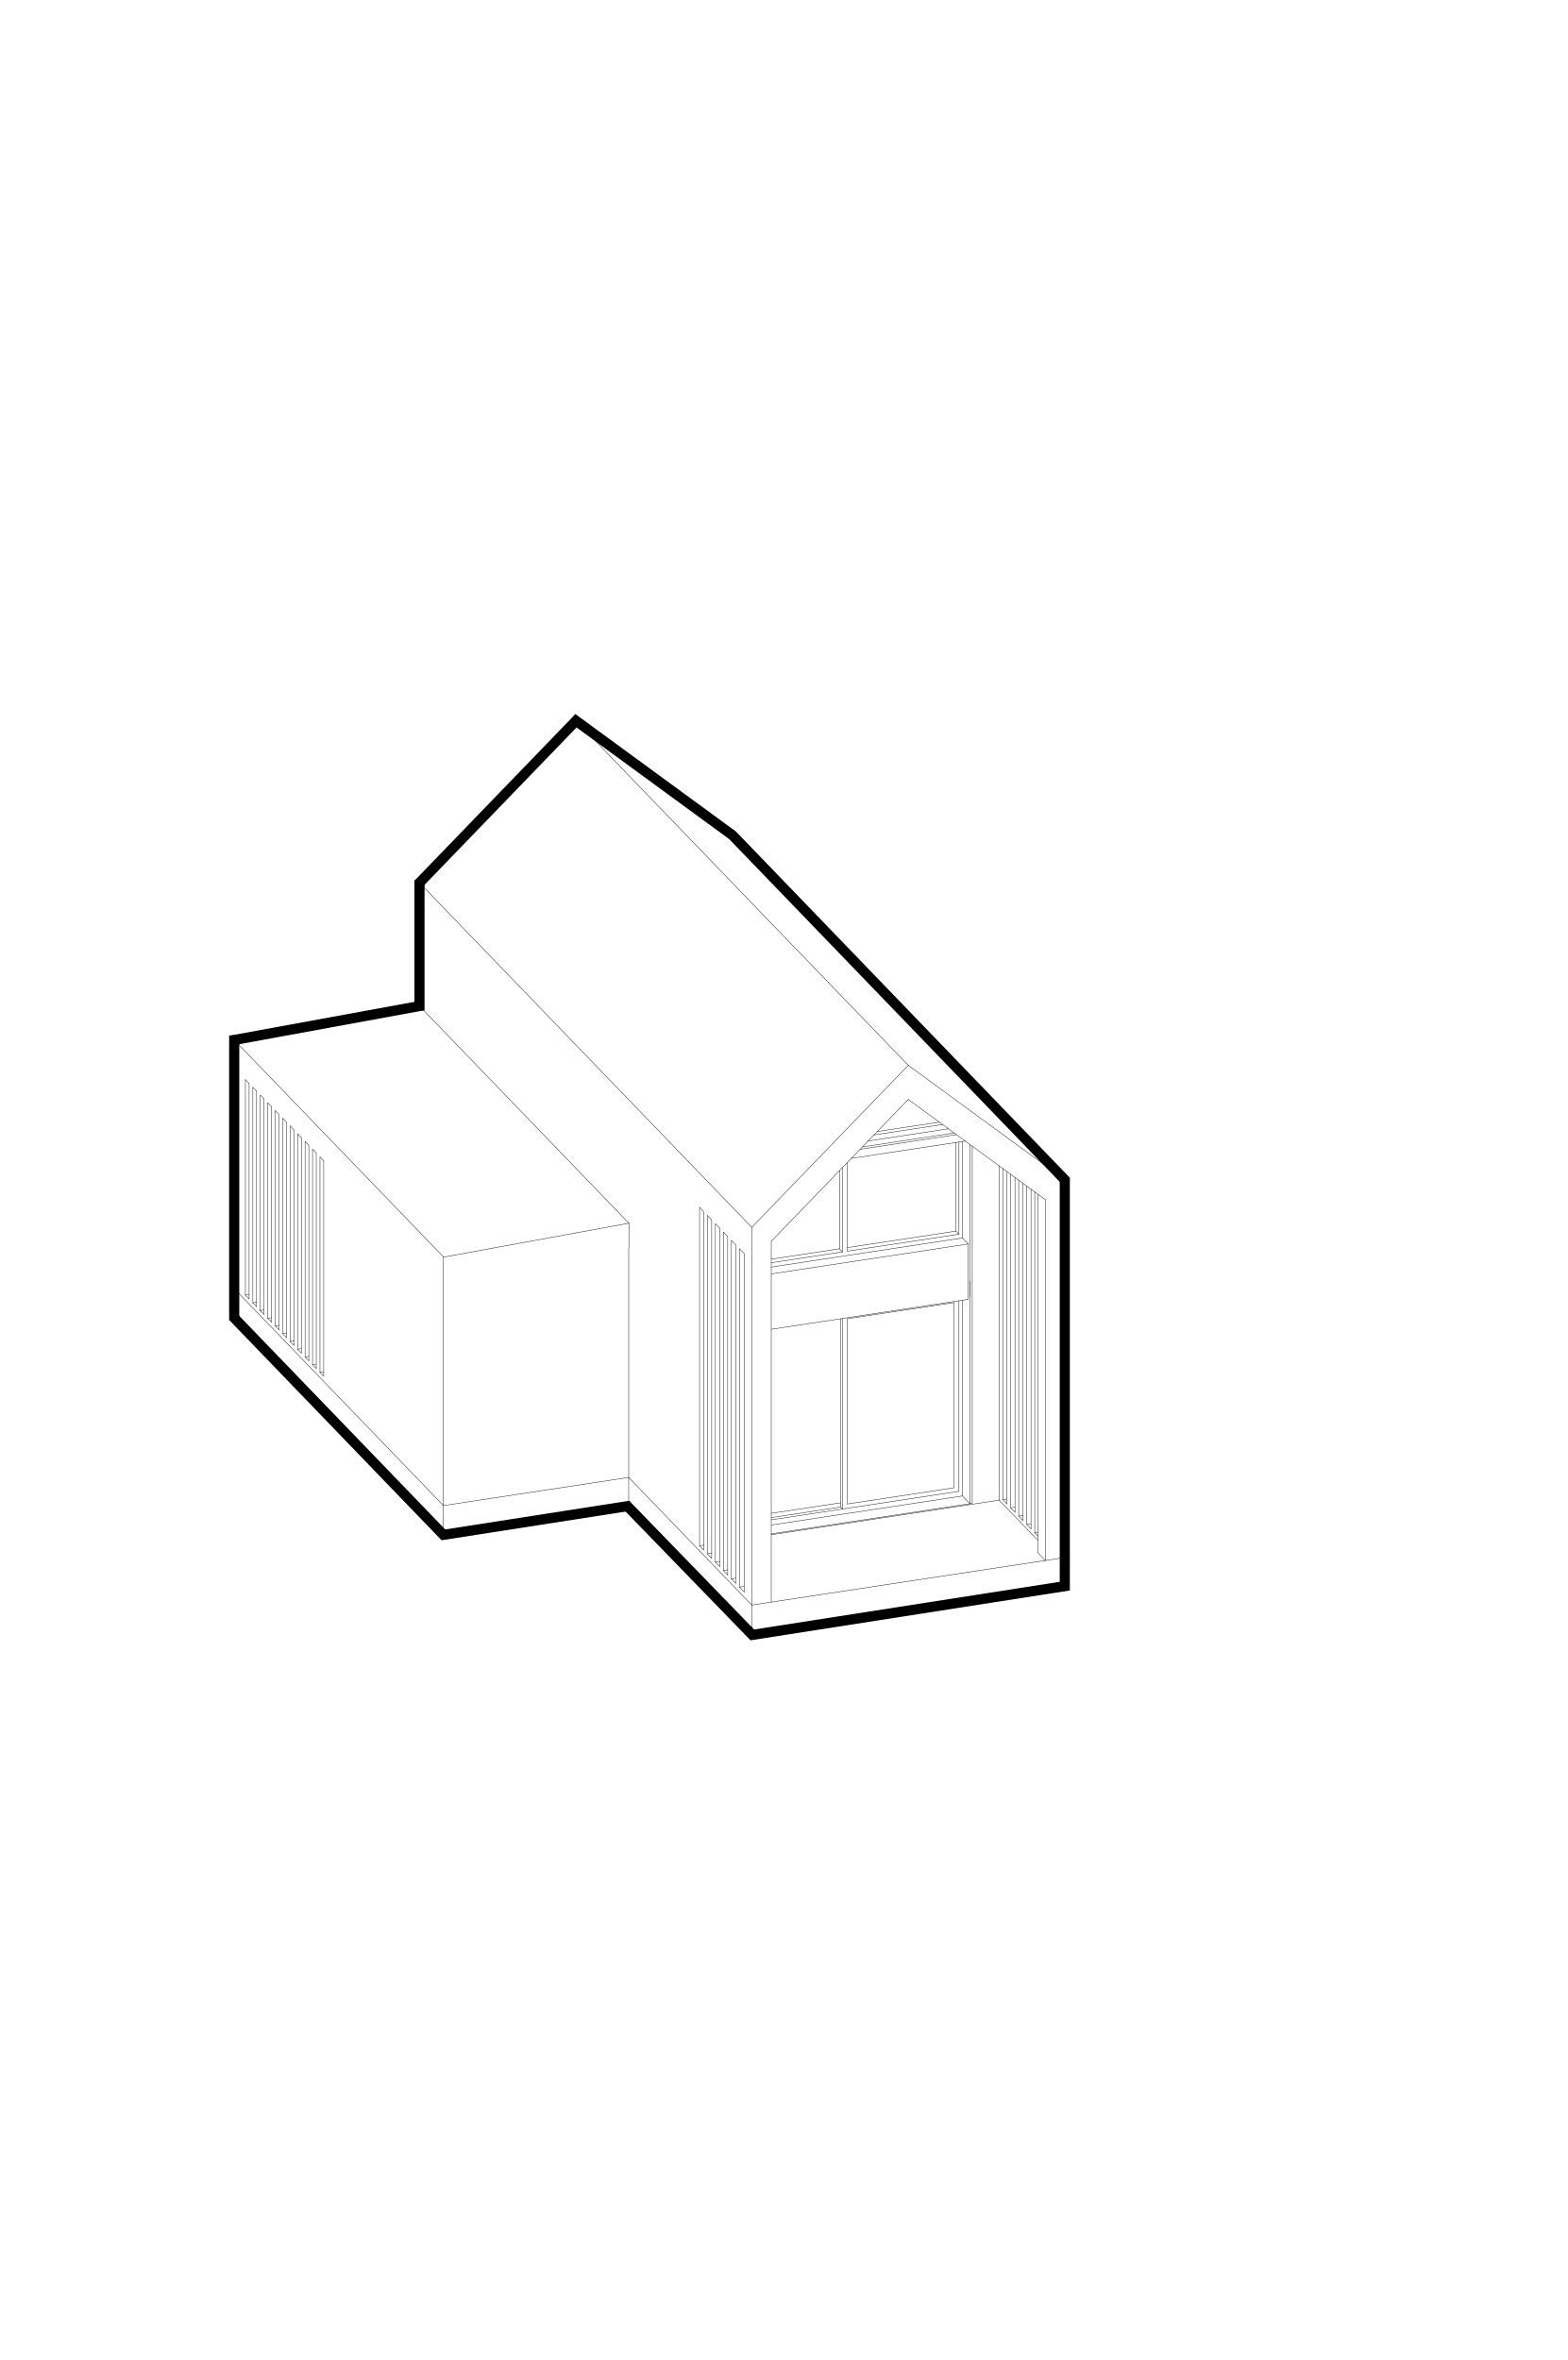
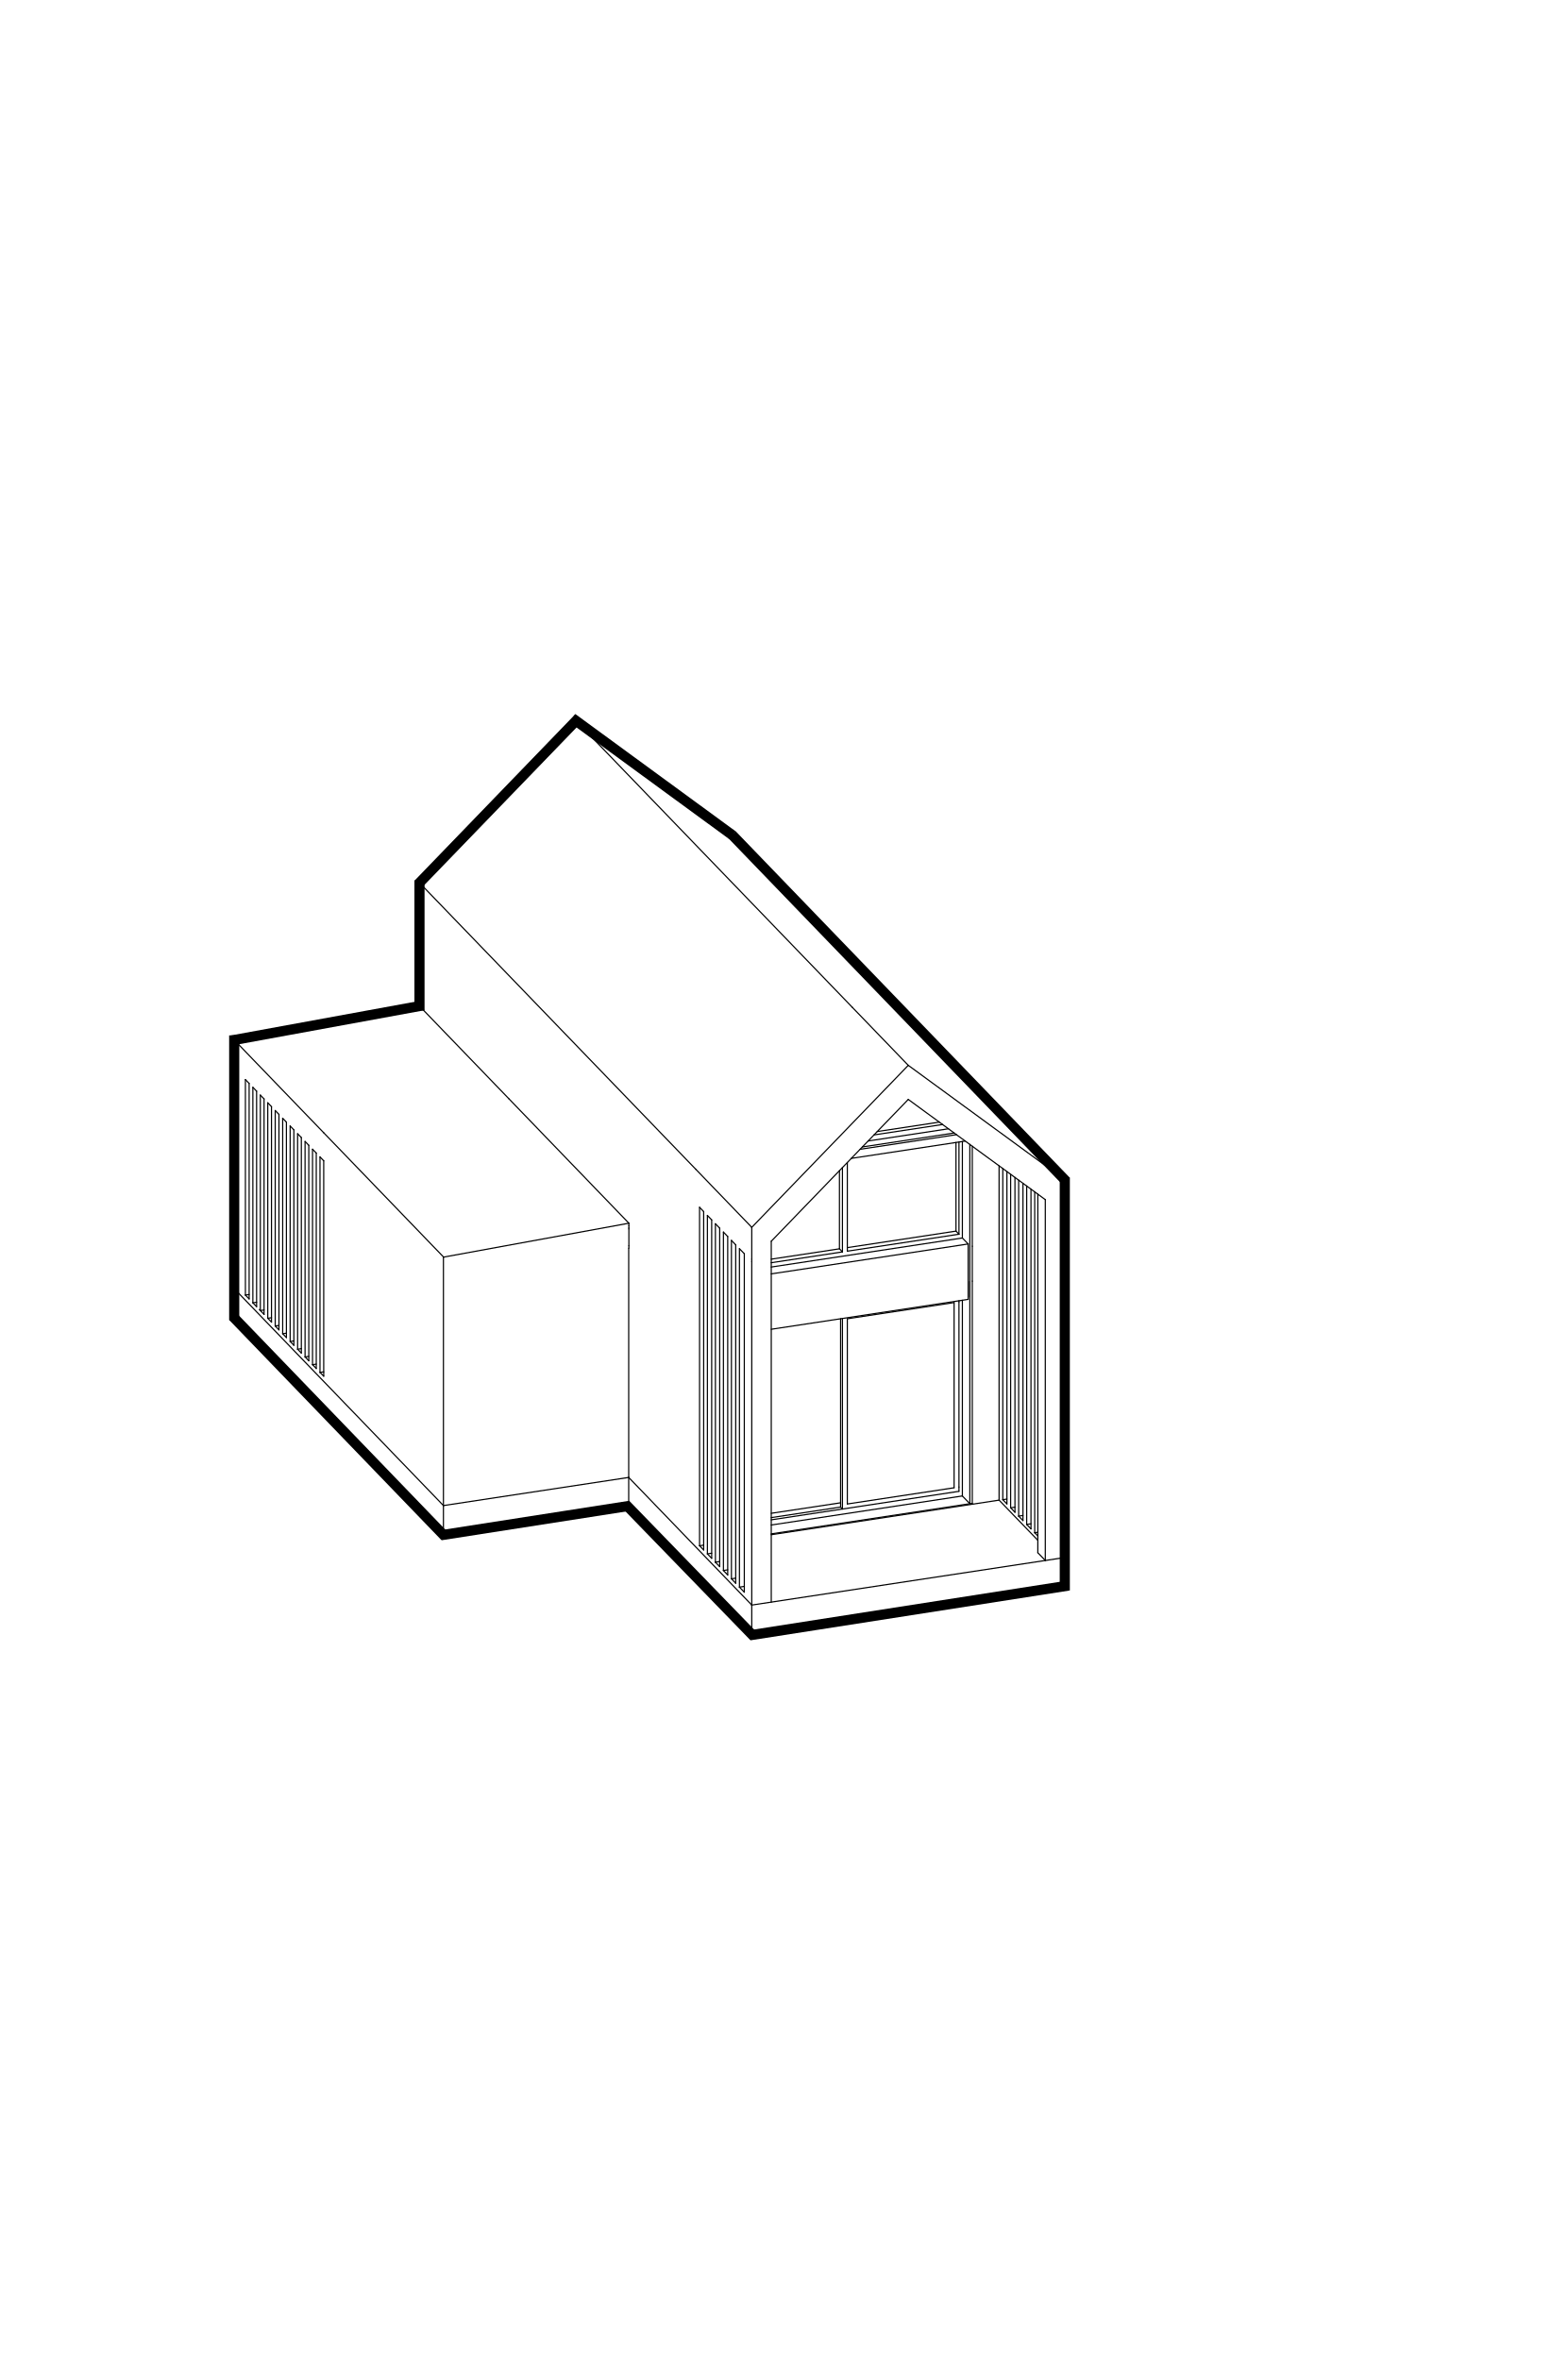
<svg xmlns="http://www.w3.org/2000/svg" id="Warstwa_1" viewBox="0 0 542 816">
  <defs>
    <style>
      .cls-1 {
        stroke-linecap: round;
        stroke-linejoin: round;
-         stroke-width: .14px;
+         stroke-width: 0.4px;
      }

      .cls-1, .cls-2, .cls-3 {
        fill: none;
      }

      .cls-1, .cls-3 {
        stroke: #000;
      }

      .cls-2 {
        clip-rule: evenodd;
      }

      .cls-3 {
        stroke-miterlimit: 10;
        stroke-width: 3.5px;
      }

      .cls-4 {
        clip-path: url(#clippath);
      }
    </style>
    <clipPath id="clippath">
      <polyline class="cls-2" points="0 0 542 0 542 816 0 816 0 0" />
    </clipPath>
  </defs>
  <g class="cls-4">
    <line class="cls-1" x1="145.04" y1="346.04" x2="145.04" y2="347.86" />
    <line class="cls-1" x1="266.67" y1="440.46" x2="334.75" y2="430.12" />
    <line class="cls-1" x1="266.67" y1="530.65" x2="345.44" y2="518.69" />
    <line class="cls-1" x1="336.17" y1="430.9" x2="336.17" y2="442.96" />
    <line class="cls-1" x1="266.67" y1="523.24" x2="290.64" y2="519.61" />
    <line class="cls-1" x1="290.64" y1="521.09" x2="266.67" y2="524.73" />
    <line class="cls-1" x1="331.57" y1="450.12" x2="331.57" y2="514.15" />
    <line class="cls-1" x1="329.89" y1="514.41" x2="329.89" y2="450.38" />
    <line class="cls-1" x1="291.28" y1="520.27" x2="291.28" y2="456.24" />
    <line class="cls-1" x1="292.97" y1="455.98" x2="292.97" y2="520.02" />
    <line class="cls-1" x1="290.64" y1="519.61" x2="290.64" y2="455.97" />
    <line class="cls-1" x1="291.28" y1="521.76" x2="291.28" y2="520.27" />
    <line class="cls-1" x1="292.97" y1="520.02" x2="329.89" y2="514.41" />
    <line class="cls-1" x1="290.64" y1="521.09" x2="290.64" y2="519.61" />
    <line class="cls-1" x1="291.28" y1="521.76" x2="290.64" y2="521.09" />
    <line class="cls-1" x1="331.57" y1="449.76" x2="331.57" y2="450.12" />
    <line class="cls-1" x1="329.89" y1="450.38" x2="292.97" y2="455.98" />
    <line class="cls-1" x1="291.28" y1="456.24" x2="291.28" y2="455.88" />
    <line class="cls-1" x1="266.67" y1="525.5" x2="331.57" y2="515.64" />
    <line class="cls-1" x1="331.57" y1="515.64" x2="331.57" y2="514.15" />
    <line class="cls-1" x1="335.33" y1="519.93" x2="335.33" y2="443.09" />
    <line class="cls-1" x1="332.75" y1="517.25" x2="332.75" y2="516.95" />
    <line class="cls-1" x1="332.75" y1="516.95" x2="332.75" y2="449.58" />
    <line class="cls-1" x1="336.17" y1="519.8" x2="336.17" y2="442.96" />
    <line class="cls-1" x1="336.17" y1="519.8" x2="266.67" y2="530.35" />
    <line class="cls-1" x1="93.87" y1="455.62" x2="92.58" y2="455.81" />
    <line class="cls-1" x1="92.58" y1="455.81" x2="92.58" y2="381.3" />
    <line class="cls-1" x1="91.3" y1="454.47" x2="91.3" y2="379.96" />
    <line class="cls-1" x1="91.3" y1="452.94" x2="90.01" y2="453.14" />
    <line class="cls-1" x1="90.01" y1="453.14" x2="90.01" y2="378.63" />
    <line class="cls-1" x1="89.67" y1="452.78" x2="90.01" y2="453.14" />
    <line class="cls-1" x1="88.72" y1="451.8" x2="88.72" y2="377.29" />
    <line class="cls-1" x1="88.72" y1="450.27" x2="87.43" y2="450.46" />
    <line class="cls-1" x1="87.43" y1="450.46" x2="87.43" y2="375.95" />
    <line class="cls-1" x1="86.14" y1="449.12" x2="86.14" y2="374.62" />
    <line class="cls-1" x1="106.77" y1="468.98" x2="105.48" y2="469.18" />
    <line class="cls-1" x1="105.48" y1="469.18" x2="105.48" y2="394.67" />
    <line class="cls-1" x1="104.19" y1="467.84" x2="104.19" y2="393.34" />
    <line class="cls-1" x1="101.61" y1="465.17" x2="101.61" y2="390.66" />
    <line class="cls-1" x1="102.9" y1="466.51" x2="104.19" y2="466.31" />
    <line class="cls-1" x1="102.9" y1="466.51" x2="102.9" y2="392" />
    <line class="cls-1" x1="101.61" y1="463.64" x2="100.32" y2="463.83" />
    <line class="cls-1" x1="100.32" y1="463.83" x2="100.32" y2="389.32" />
    <line class="cls-1" x1="99.03" y1="462.5" x2="99.03" y2="387.99" />
    <line class="cls-1" x1="99.03" y1="460.96" x2="97.74" y2="461.16" />
    <line class="cls-1" x1="97.74" y1="461.16" x2="97.74" y2="386.65" />
    <line class="cls-1" x1="96.45" y1="459.82" x2="96.45" y2="385.31" />
    <line class="cls-1" x1="96.45" y1="458.29" x2="95.16" y2="458.48" />
    <line class="cls-1" x1="95.16" y1="458.48" x2="95.16" y2="383.98" />
    <line class="cls-1" x1="93.87" y1="457.15" x2="93.87" y2="382.64" />
    <line class="cls-1" x1="109.35" y1="471.66" x2="108.06" y2="471.86" />
    <line class="cls-1" x1="108.06" y1="471.86" x2="108.06" y2="397.35" />
    <line class="cls-1" x1="106.77" y1="470.52" x2="106.77" y2="396.01" />
    <line class="cls-1" x1="266.67" y1="435.37" x2="290.25" y2="431.79" />
    <line class="cls-1" x1="290.25" y1="431.79" x2="290.25" y2="404.78" />
    <line class="cls-1" x1="291.28" y1="432.86" x2="290.25" y2="431.79" />
    <line class="cls-1" x1="292.97" y1="432.61" x2="292.97" y2="401.96" />
    <line class="cls-1" x1="291.28" y1="403.71" x2="291.28" y2="432.86" />
    <line class="cls-1" x1="292.97" y1="431.38" x2="330.54" y2="425.67" />
    <line class="cls-1" x1="330.54" y1="425.67" x2="330.54" y2="395.03" />
    <line class="cls-1" x1="331.57" y1="426.74" x2="330.54" y2="425.67" />
    <line class="cls-1" x1="331.57" y1="394.87" x2="331.57" y2="426.74" />
    <line class="cls-1" x1="331.57" y1="426.74" x2="292.97" y2="432.61" />
    <line class="cls-1" x1="291.28" y1="432.86" x2="266.67" y2="436.6" />
    <line class="cls-1" x1="335.33" y1="395.71" x2="335.33" y2="448.45" />
    <line class="cls-1" x1="332.75" y1="394.69" x2="332.75" y2="428.05" />
    <line class="cls-1" x1="336.17" y1="430.9" x2="336.17" y2="396.33" />
    <line class="cls-1" x1="259.93" y1="435.4" x2="259.93" y2="436.16" />
    <line class="cls-1" x1="257.35" y1="433.49" x2="255.67" y2="431.75" />
    <line class="cls-1" x1="254.38" y1="430.42" x2="252.9" y2="428.88" />
    <line class="cls-1" x1="251.61" y1="427.54" x2="250.13" y2="426" />
    <line class="cls-1" x1="248.84" y1="424.66" x2="247.36" y2="423.13" />
    <line class="cls-1" x1="246.07" y1="421.79" x2="244.59" y2="420.25" />
    <line class="cls-1" x1="243.3" y1="418.92" x2="241.88" y2="417.44" />
    <line class="cls-1" x1="314.04" y1="380.14" x2="266.67" y2="429.18" />
    <line class="cls-1" x1="361.42" y1="414.79" x2="314.04" y2="380.14" />
    <line class="cls-1" x1="368.16" y1="418.97" x2="368.16" y2="419.73" />
    <line class="cls-1" x1="368.16" y1="410.25" x2="368.16" y2="410.75" />
    <line class="cls-1" x1="368.16" y1="409.2" x2="368.16" y2="410.25" />
    <line class="cls-1" x1="259.93" y1="424.37" x2="259.93" y2="435.4" />
    <line class="cls-1" x1="368.16" y1="410.75" x2="368.16" y2="418.97" />
    <line class="cls-1" x1="259.93" y1="424.37" x2="314.04" y2="368.35" />
    <line class="cls-1" x1="294.7" y1="348.3" x2="314.04" y2="368.35" />
    <line class="cls-1" x1="240.59" y1="404.31" x2="259.93" y2="424.37" />
    <line class="cls-1" x1="314.04" y1="368.35" x2="368.16" y2="407.93" />
    <line class="cls-1" x1="368.16" y1="407.93" x2="348.82" y2="387.88" />
    <line class="cls-1" x1="368.16" y1="407.93" x2="368.16" y2="409.2" />
    <line class="cls-1" x1="145.04" y1="305.24" x2="240.59" y2="404.31" />
    <line class="cls-1" x1="294.7" y1="348.3" x2="199.16" y2="249.22" />
    <line class="cls-1" x1="199.16" y1="249.22" x2="145.04" y2="305.24" />
    <line class="cls-1" x1="145.04" y1="316.27" x2="145.04" y2="305.24" />
    <line class="cls-1" x1="145.04" y1="317.45" x2="145.04" y2="316.27" />
    <line class="cls-1" x1="253.27" y1="288.8" x2="199.16" y2="249.22" />
    <line class="cls-1" x1="348.82" y1="387.88" x2="253.27" y2="288.8" />
    <line class="cls-1" x1="111.93" y1="401.36" x2="111.93" y2="475.84" />
    <line class="cls-1" x1="153.32" y1="520.57" x2="80.98" y2="445.56" />
    <line class="cls-1" x1="153.32" y1="520.57" x2="153.32" y2="434.72" />
    <line class="cls-1" x1="153.32" y1="520.57" x2="217.38" y2="510.84" />
    <line class="cls-1" x1="350.93" y1="522.88" x2="350.93" y2="407.12" />
    <line class="cls-1" x1="352.21" y1="524.22" x2="352.21" y2="408.06" />
    <line class="cls-1" x1="352.21" y1="524.22" x2="353.7" y2="523.99" />
    <line class="cls-1" x1="348.15" y1="520" x2="348.15" y2="405.09" />
    <line class="cls-1" x1="349.44" y1="521.34" x2="349.44" y2="406.04" />
    <line class="cls-1" x1="349.44" y1="521.34" x2="350.93" y2="521.12" />
    <line class="cls-1" x1="345.44" y1="518.69" x2="345.44" y2="403.11" />
    <line class="cls-1" x1="346.73" y1="518.53" x2="346.73" y2="404.06" />
    <line class="cls-1" x1="346.73" y1="518.53" x2="348.15" y2="518.32" />
    <line class="cls-1" x1="254.38" y1="547.43" x2="254.38" y2="430.42" />
    <line class="cls-1" x1="255.67" y1="548.77" x2="255.67" y2="431.75" />
    <line class="cls-1" x1="257.35" y1="548.51" x2="255.67" y2="548.77" />
    <line class="cls-1" x1="251.61" y1="544.56" x2="251.61" y2="427.54" />
    <line class="cls-1" x1="252.9" y1="545.89" x2="252.9" y2="428.88" />
    <line class="cls-1" x1="254.38" y1="545.67" x2="252.9" y2="545.89" />
    <line class="cls-1" x1="248.84" y1="541.68" x2="248.84" y2="424.66" />
    <line class="cls-1" x1="250.13" y1="543.02" x2="250.13" y2="426" />
    <line class="cls-1" x1="251.61" y1="542.79" x2="250.13" y2="543.02" />
    <line class="cls-1" x1="246.07" y1="538.81" x2="246.07" y2="421.79" />
    <line class="cls-1" x1="247.33" y1="540.12" x2="247.36" y2="540.14" />
    <line class="cls-1" x1="247.36" y1="540.14" x2="247.36" y2="423.13" />
    <line class="cls-1" x1="248.84" y1="539.92" x2="247.36" y2="540.14" />
    <line class="cls-1" x1="243.3" y1="535.93" x2="243.3" y2="418.92" />
    <line class="cls-1" x1="244.59" y1="537.27" x2="244.59" y2="420.25" />
    <line class="cls-1" x1="246.07" y1="537.04" x2="244.59" y2="537.27" />
    <line class="cls-1" x1="241.88" y1="534.46" x2="241.88" y2="417.44" />
    <line class="cls-1" x1="243.3" y1="534.25" x2="241.88" y2="534.46" />
    <line class="cls-1" x1="353.7" y1="525.75" x2="353.7" y2="409.15" />
    <line class="cls-1" x1="354.99" y1="527.09" x2="354.99" y2="410.09" />
    <line class="cls-1" x1="354.99" y1="527.09" x2="356.47" y2="526.87" />
    <line class="cls-1" x1="356.47" y1="528.63" x2="356.47" y2="411.18" />
    <line class="cls-1" x1="357.76" y1="529.97" x2="357.76" y2="412.12" />
    <line class="cls-1" x1="357.76" y1="529.97" x2="358.84" y2="529.8" />
    <line class="cls-1" x1="257.35" y1="550.51" x2="257.35" y2="433.49" />
    <line class="cls-1" x1="241.88" y1="534.46" x2="243.3" y2="535.93" />
    <line class="cls-1" x1="259.93" y1="565.09" x2="259.93" y2="554.97" />
    <line class="cls-1" x1="266.67" y1="553.94" x2="266.67" y2="429.18" />
    <line class="cls-1" x1="358.84" y1="536.88" x2="358.84" y2="412.91" />
    <line class="cls-1" x1="358.84" y1="536.88" x2="361.42" y2="539.55" />
    <line class="cls-1" x1="361.42" y1="539.55" x2="361.42" y2="414.79" />
    <line class="cls-1" x1="368.16" y1="548.65" x2="368.16" y2="419.73" />
    <line class="cls-1" x1="145.04" y1="317.45" x2="145.04" y2="346.04" />
    <line class="cls-1" x1="217.38" y1="431.59" x2="217.38" y2="510.84" />
    <line class="cls-1" x1="303.32" y1="391.24" x2="324.77" y2="387.99" />
    <line class="cls-1" x1="300.17" y1="394.51" x2="327.92" y2="390.29" />
    <line class="cls-1" x1="325.89" y1="388.81" x2="302.19" y2="392.41" />
    <line class="cls-1" x1="329.91" y1="391.75" x2="298.17" y2="396.57" />
    <line class="cls-1" x1="111.93" y1="474.33" x2="110.64" y2="474.53" />
    <line class="cls-1" x1="110.64" y1="474.53" x2="110.64" y2="400.02" />
    <line class="cls-1" x1="109.35" y1="473.19" x2="109.35" y2="398.68" />
    <line class="cls-1" x1="259.93" y1="554.97" x2="368.16" y2="538.53" />
    <line class="cls-1" x1="259.93" y1="565.09" x2="368.16" y2="548.65" />
    <line class="cls-1" x1="217.38" y1="520.97" x2="259.93" y2="565.09" />
    <line class="cls-1" x1="217.44" y1="431.58" x2="217.44" y2="430.74" />
    <line class="cls-1" x1="217.44" y1="430.74" x2="217.44" y2="424.93" />
    <line class="cls-1" x1="217.44" y1="424.93" x2="217.44" y2="424.57" />
    <line class="cls-1" x1="217.44" y1="424.57" x2="217.44" y2="423.83" />
    <line class="cls-1" x1="111.93" y1="391.67" x2="153.38" y2="434.66" />
    <line class="cls-1" x1="153.38" y1="434.66" x2="217.44" y2="422.94" />
    <line class="cls-1" x1="217.44" y1="422.94" x2="175.99" y2="379.95" />
    <line class="cls-1" x1="217.44" y1="423.83" x2="217.44" y2="422.94" />
    <line class="cls-1" x1="333.73" y1="394.54" x2="294.36" y2="400.52" />
    <line class="cls-1" x1="330.69" y1="392.32" x2="297.39" y2="397.38" />
    <line class="cls-1" x1="111.93" y1="401.36" x2="110.64" y2="400.02" />
    <line class="cls-1" x1="109.35" y1="398.68" x2="108.06" y2="397.35" />
    <line class="cls-1" x1="106.77" y1="396.01" x2="105.48" y2="394.67" />
    <line class="cls-1" x1="104.19" y1="393.34" x2="102.9" y2="392" />
    <line class="cls-1" x1="101.61" y1="390.66" x2="100.32" y2="389.32" />
    <line class="cls-1" x1="99.03" y1="387.99" x2="97.74" y2="386.65" />
    <line class="cls-1" x1="96.45" y1="385.31" x2="95.16" y2="383.98" />
    <line class="cls-1" x1="93.87" y1="382.64" x2="92.58" y2="381.3" />
    <line class="cls-1" x1="91.3" y1="379.96" x2="90.01" y2="378.63" />
    <line class="cls-1" x1="88.72" y1="377.29" x2="87.43" y2="375.95" />
    <line class="cls-1" x1="86.14" y1="374.62" x2="84.85" y2="373.28" />
    <line class="cls-1" x1="80.98" y1="445.56" x2="80.98" y2="367.92" />
    <line class="cls-1" x1="86.14" y1="447.59" x2="84.85" y2="447.79" />
    <line class="cls-1" x1="84.85" y1="447.79" x2="84.85" y2="373.28" />
    <line class="cls-1" x1="84.85" y1="447.79" x2="86.14" y2="449.12" />
    <line class="cls-1" x1="80.98" y1="367.92" x2="80.98" y2="361.58" />
    <line class="cls-1" x1="80.98" y1="361.58" x2="80.98" y2="361.22" />
    <line class="cls-1" x1="80.98" y1="361.22" x2="80.98" y2="360.47" />
    <line class="cls-1" x1="145.04" y1="347.86" x2="80.98" y2="359.58" />
    <line class="cls-1" x1="80.98" y1="359.58" x2="111.93" y2="391.67" />
    <line class="cls-1" x1="175.99" y1="379.95" x2="145.04" y2="347.86" />
    <line class="cls-1" x1="80.98" y1="360.47" x2="80.98" y2="359.58" />
    <line class="cls-1" x1="334.75" y1="449.27" x2="266.67" y2="459.61" />
    <line class="cls-1" x1="358.84" y1="532.57" x2="345.44" y2="518.69" />
    <line class="cls-1" x1="358.84" y1="531.08" x2="357.76" y2="529.97" />
    <line class="cls-1" x1="356.47" y1="528.63" x2="354.99" y2="527.09" />
    <line class="cls-1" x1="353.7" y1="525.75" x2="352.21" y2="524.22" />
    <line class="cls-1" x1="350.93" y1="522.88" x2="349.44" y2="521.34" />
    <line class="cls-1" x1="348.15" y1="520" x2="346.73" y2="518.53" />
    <line class="cls-1" x1="217.38" y1="510.84" x2="259.93" y2="554.97" />
    <line class="cls-1" x1="255.67" y1="548.77" x2="257.35" y2="550.51" />
    <line class="cls-1" x1="252.9" y1="545.89" x2="254.38" y2="547.43" />
    <line class="cls-1" x1="250.13" y1="543.02" x2="251.61" y2="544.56" />
    <line class="cls-1" x1="247.33" y1="540.12" x2="248.84" y2="541.68" />
    <line class="cls-1" x1="244.59" y1="537.27" x2="246.07" y2="538.81" />
    <line class="cls-1" x1="110.64" y1="474.51" x2="111.93" y2="475.84" />
    <line class="cls-1" x1="108.06" y1="471.84" x2="109.35" y2="473.17" />
    <line class="cls-1" x1="105.48" y1="469.16" x2="106.77" y2="470.5" />
    <line class="cls-1" x1="102.9" y1="466.49" x2="104.19" y2="467.83" />
    <line class="cls-1" x1="100.32" y1="463.82" x2="101.61" y2="465.15" />
    <line class="cls-1" x1="97.74" y1="461.15" x2="99.03" y2="462.48" />
    <line class="cls-1" x1="95.16" y1="458.48" x2="96.45" y2="459.81" />
    <line class="cls-1" x1="92.58" y1="455.8" x2="93.87" y2="457.14" />
    <line class="cls-1" x1="90.01" y1="453.13" x2="91.3" y2="454.47" />
    <line class="cls-1" x1="87.43" y1="450.46" x2="88.72" y2="451.79" />
    <line class="cls-1" x1="259.93" y1="554.97" x2="259.93" y2="436.16" />
    <line class="cls-1" x1="217.38" y1="520.97" x2="217.38" y2="510.84" />
    <line class="cls-1" x1="153.32" y1="530.7" x2="153.32" y2="520.57" />
    <line class="cls-1" x1="80.98" y1="455.69" x2="80.98" y2="445.56" />
    <line class="cls-1" x1="153.32" y1="530.7" x2="80.98" y2="455.69" />
    <line class="cls-1" x1="153.32" y1="530.7" x2="217.38" y2="520.97" />
    <line class="cls-1" x1="332.75" y1="517.25" x2="266.67" y2="527.29" />
    <line class="cls-1" x1="334.75" y1="430.12" x2="332.75" y2="428.05" />
    <line class="cls-1" x1="266.67" y1="438.09" x2="332.75" y2="428.05" />
    <line class="cls-1" x1="335.33" y1="519.93" x2="332.75" y2="517.25" />
    <line class="cls-1" x1="334.75" y1="449.27" x2="334.75" y2="430.12" />
  </g>
  <line class="cls-3" x1="199.99" y1="248.35" x2="144.54" y2="305.75" />
  <line class="cls-3" x1="80.13" y1="359.74" x2="146.33" y2="347.62" />
  <line class="cls-3" x1="197.88" y1="248.29" x2="253.27" y2="288.8" />
  <line class="cls-3" x1="368.7" y1="408.49" x2="253.06" y2="288.58" />
  <line class="cls-3" x1="368.16" y1="549.93" x2="368.16" y2="407.28" />
  <line class="cls-3" x1="259.34" y1="565.41" x2="369.3" y2="548.25" />
  <line class="cls-3" x1="216.3" y1="520.13" x2="260.77" y2="565.96" />
  <line class="cls-3" x1="152.44" y1="530.83" x2="217.73" y2="520.65" />
  <line class="cls-3" x1="145.04" y1="349.35" x2="145.04" y2="304.43" />
  <line class="cls-3" x1="80.98" y1="358" x2="80.98" y2="456.42" />
  <line class="cls-3" x1="153.87" y1="531.28" x2="80.49" y2="455.18" />
</svg>
